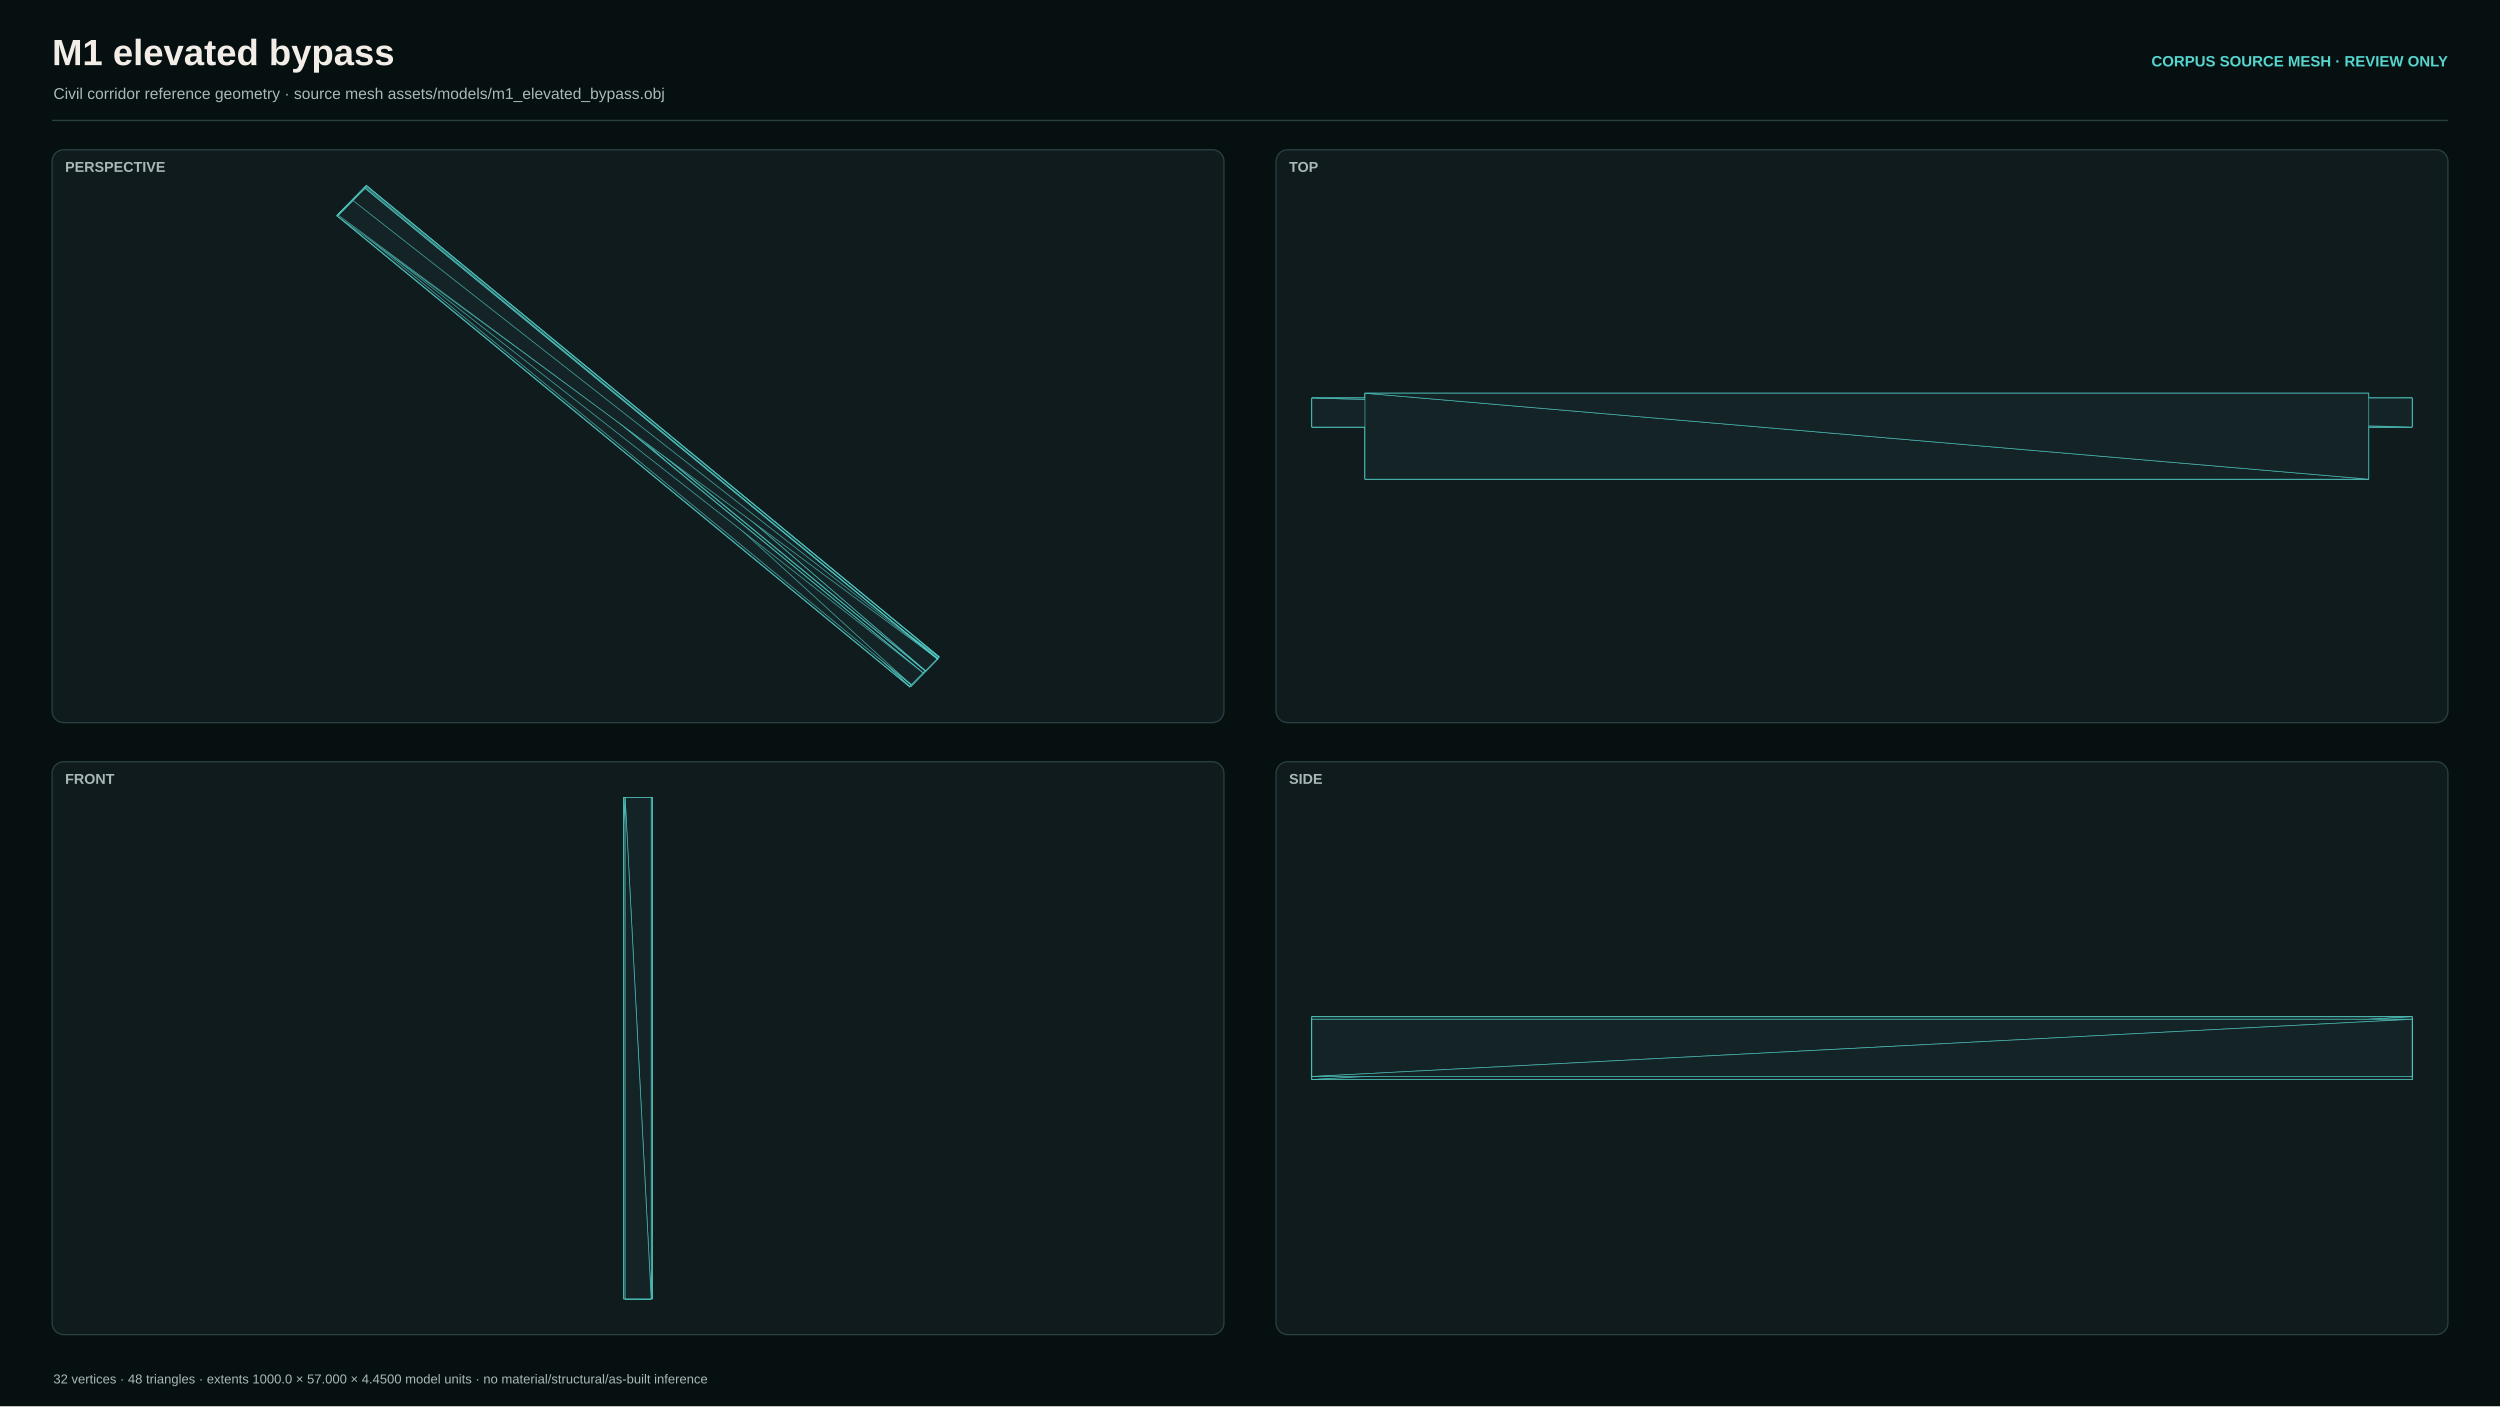
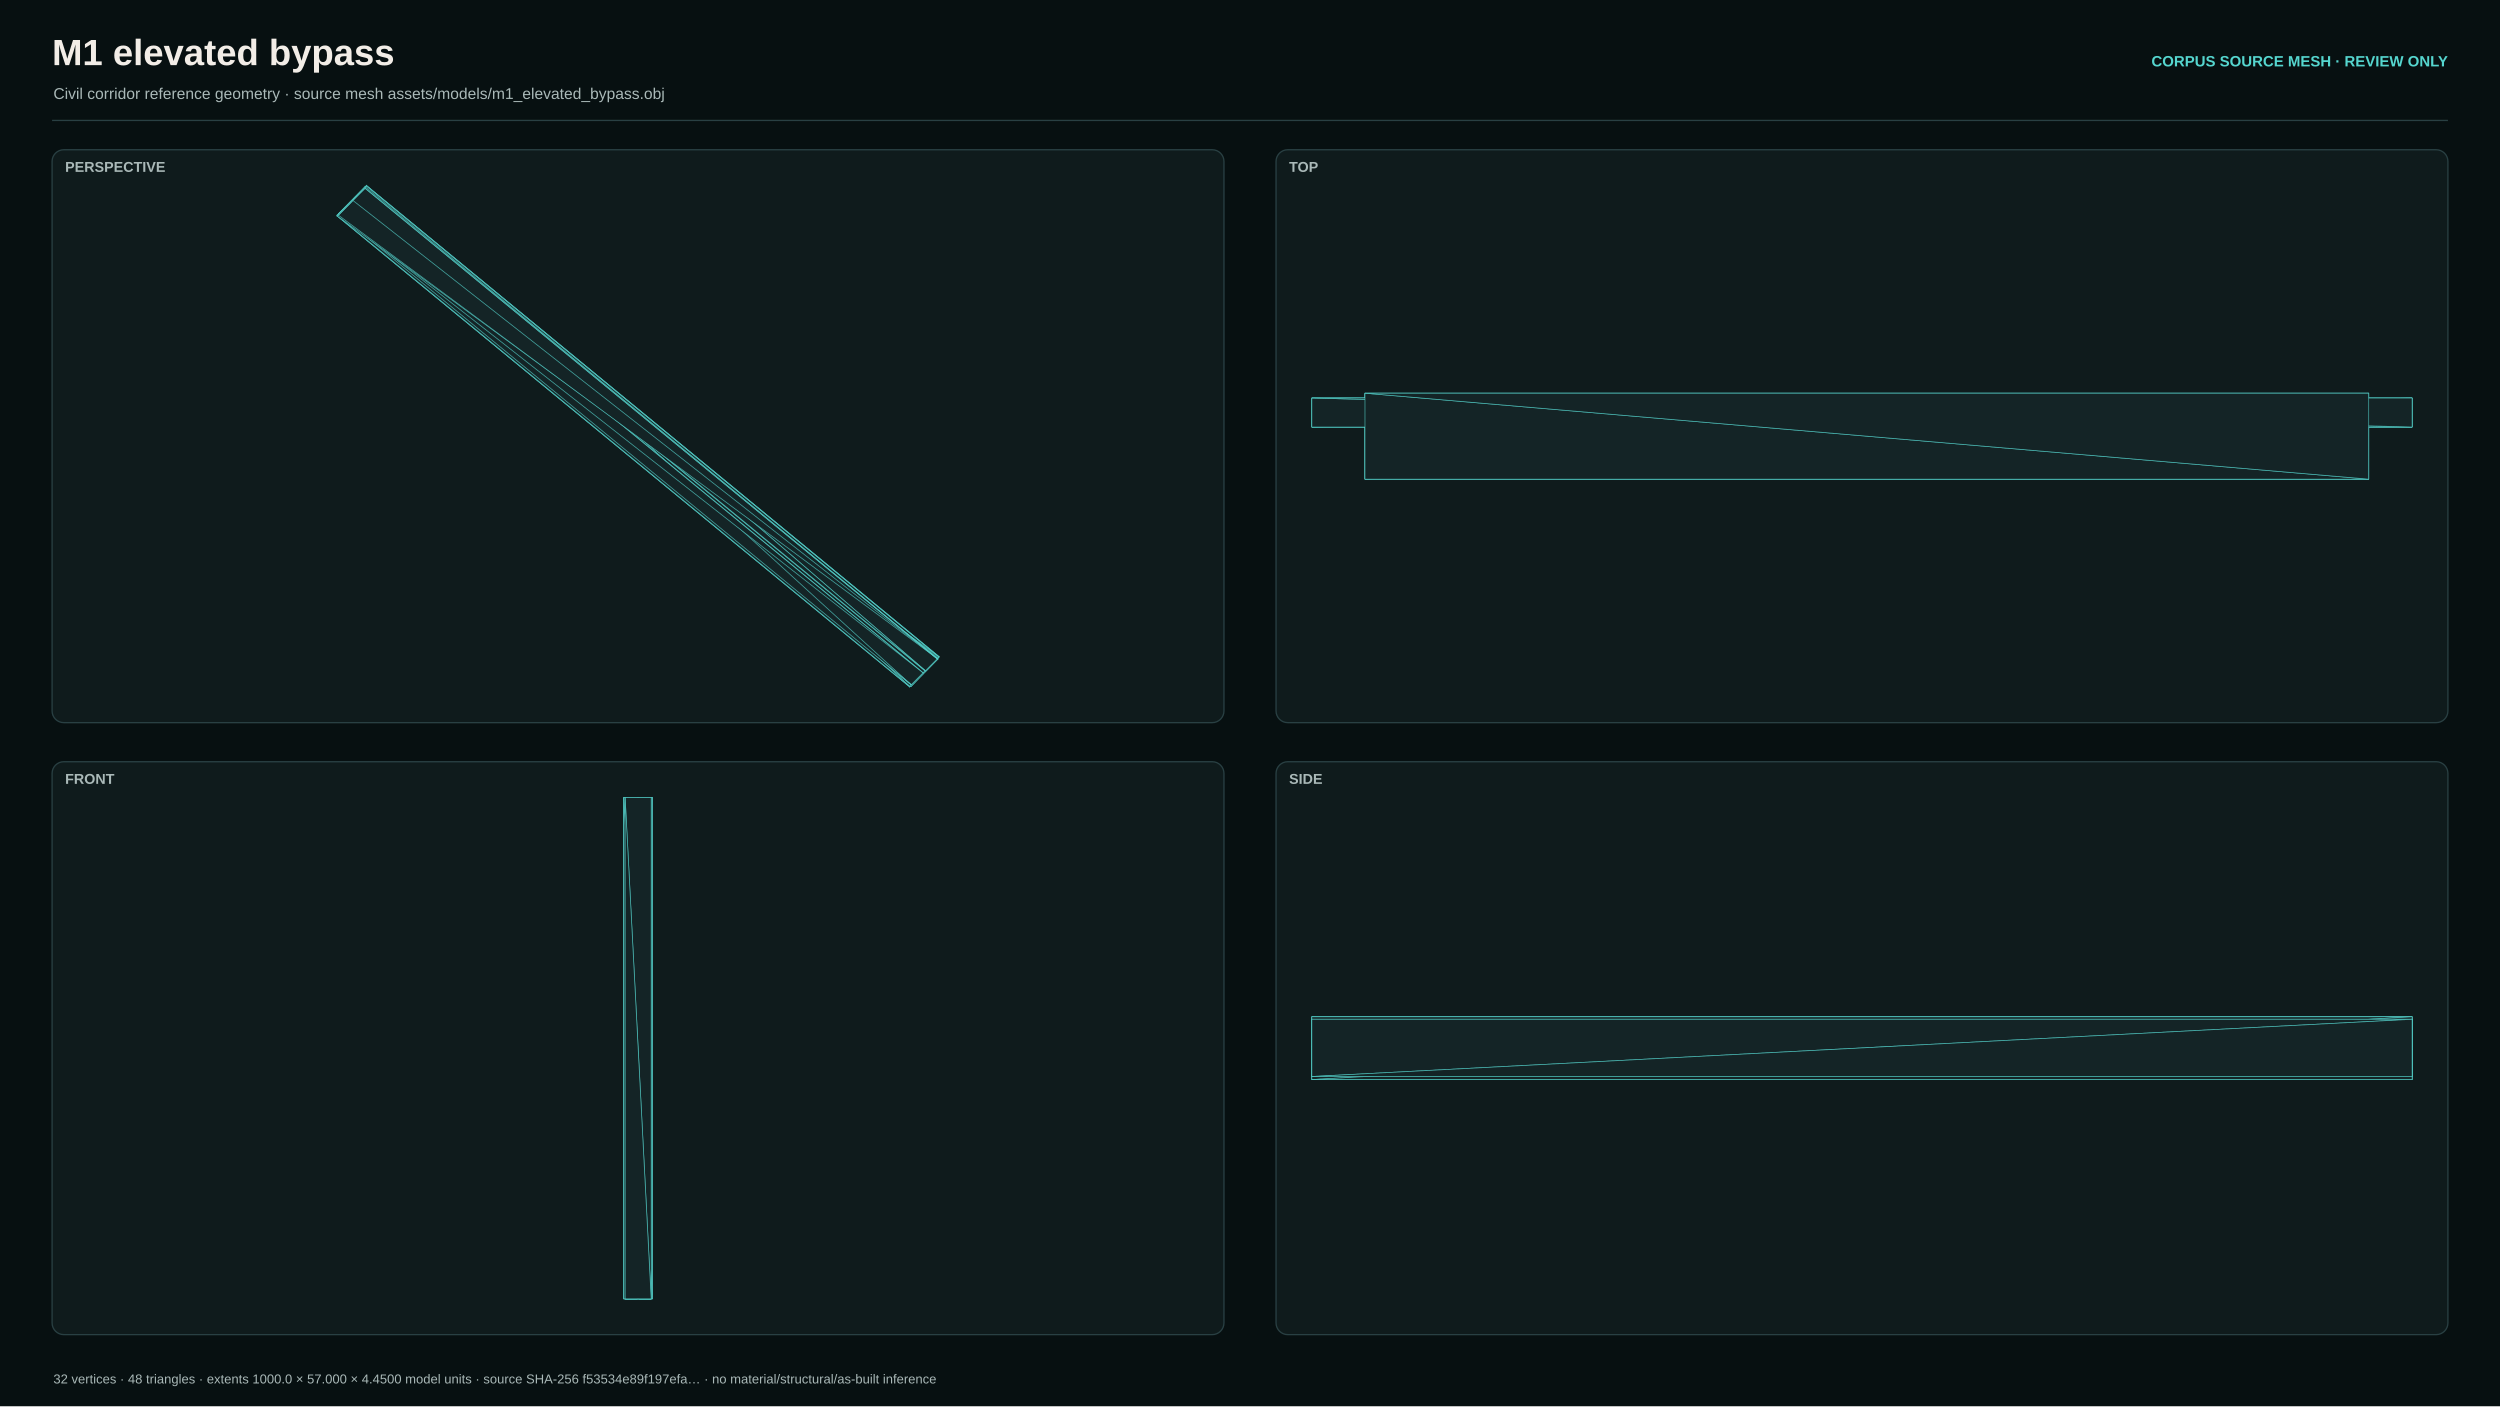
<svg xmlns="http://www.w3.org/2000/svg" width="3840" height="2160" viewBox="0 0 3840 2160">
  <rect width="3840" height="2160" fill="#071011" />
  <text x="80" y="100" fill="#f2ede7" font-family="Segoe UI,Arial" font-size="56" font-weight="700">M1 elevated bypass</text>
  <text x="82" y="152" fill="#aab9b8" font-family="Segoe UI,Arial" font-size="24">Civil corridor reference geometry · source mesh assets/models/m1_elevated_bypass.obj</text>
  <text x="3760" y="102" text-anchor="end" fill="#55d6cf" font-family="Segoe UI,Arial" font-size="23" font-weight="700">CORPUS SOURCE MESH · REVIEW ONLY</text>
  <line x1="80" y1="185" x2="3760" y2="185" stroke="#294043" stroke-width="2" />
  <rect x="80" y="230" width="1800" height="880" rx="18" fill="#0f1b1c" stroke="#294043" stroke-width="2" />
  <text x="100" y="264" fill="#aab9b8" font-family="Segoe UI,Arial" font-size="22" font-weight="700">PERSPECTIVE</text>
  <polygon points="1418.6,1033.1 1400.0,1052.9 1400.0,1051.9" fill="#142426" stroke="#55d6cf" stroke-width="1.15" stroke-opacity=".72" />
  <polygon points="1442.3,1008.5 1397.2,1055.0 1397.2,1054.3" fill="#142426" stroke="#55d6cf" stroke-width="1.15" stroke-opacity=".72" />
  <polygon points="1440.6,1010.2 1399.4,1054.1 1399.4,1051.9" fill="#142426" stroke="#55d6cf" stroke-width="1.15" stroke-opacity=".72" />
  <polygon points="1418.6,1034.0 1400.0,1052.9 1418.6,1033.1" fill="#142426" stroke="#55d6cf" stroke-width="1.15" stroke-opacity=".72" />
  <polygon points="1442.3,1009.2 1397.2,1055.0 1442.3,1008.5" fill="#142426" stroke="#55d6cf" stroke-width="1.15" stroke-opacity=".72" />
  <polygon points="1440.0,1011.4 1421.4,1031.2 1421.4,1030.3" fill="#142426" stroke="#55d6cf" stroke-width="1.15" stroke-opacity=".72" />
  <polygon points="1440.6,1012.3 1399.4,1054.1 1440.6,1010.2" fill="#142426" stroke="#55d6cf" stroke-width="1.15" stroke-opacity=".72" />
  <polygon points="1440.0,1012.3 1421.4,1031.2 1440.0,1011.4" fill="#142426" stroke="#55d6cf" stroke-width="1.15" stroke-opacity=".72" />
  <polygon points="1397.2,1055.0 517.7,331.5 1397.2,1054.3" fill="#142426" stroke="#55d6cf" stroke-width="1.15" stroke-opacity=".72" />
  <polygon points="1400.0,1052.9 520.4,329.4 1400.0,1051.9" fill="#142426" stroke="#55d6cf" stroke-width="1.15" stroke-opacity=".72" />
  <polygon points="1399.4,1054.1 519.8,330.6 1399.4,1051.9" fill="#142426" stroke="#55d6cf" stroke-width="1.15" stroke-opacity=".72" />
  <polygon points="1400.0,1052.9 1418.6,1034.0 520.4,329.4" fill="#142426" stroke="#55d6cf" stroke-width="1.15" stroke-opacity=".72" />
  <polygon points="1418.6,1033.1 1400.0,1051.9 539.0,309.6" fill="#142426" stroke="#55d6cf" stroke-width="1.15" stroke-opacity=".72" />
  <polygon points="1397.2,1055.0 1442.3,1009.2 517.7,331.5" fill="#142426" stroke="#55d6cf" stroke-width="1.15" stroke-opacity=".72" />
  <polygon points="539.0,309.6 1418.6,1034.0 1418.6,1033.1" fill="#142426" stroke="#55d6cf" stroke-width="1.15" stroke-opacity=".72" />
  <polygon points="1399.4,1054.1 1440.6,1012.3 519.8,330.6" fill="#142426" stroke="#55d6cf" stroke-width="1.15" stroke-opacity=".72" />
  <polygon points="1440.6,1010.2 1399.4,1051.9 561.0,286.7" fill="#142426" stroke="#55d6cf" stroke-width="1.15" stroke-opacity=".72" />
  <polygon points="1421.4,1031.2 541.8,307.7 1421.4,1030.3" fill="#142426" stroke="#55d6cf" stroke-width="1.15" stroke-opacity=".72" />
  <polygon points="1442.3,1008.5 1397.2,1054.3 562.8,285.0" fill="#142426" stroke="#55d6cf" stroke-width="1.15" stroke-opacity=".72" />
  <polygon points="1421.4,1031.2 1440.0,1012.3 541.8,307.7" fill="#142426" stroke="#55d6cf" stroke-width="1.15" stroke-opacity=".72" />
  <polygon points="1440.0,1011.4 1421.4,1030.3 560.4,287.9" fill="#142426" stroke="#55d6cf" stroke-width="1.15" stroke-opacity=".72" />
  <polygon points="561.0,286.7 1440.6,1012.3 1440.6,1010.2" fill="#142426" stroke="#55d6cf" stroke-width="1.15" stroke-opacity=".72" />
  <polygon points="562.8,285.0 1442.3,1009.2 1442.3,1008.5" fill="#142426" stroke="#55d6cf" stroke-width="1.15" stroke-opacity=".72" />
  <polygon points="560.4,287.9 1440.0,1012.3 1440.0,1011.4" fill="#142426" stroke="#55d6cf" stroke-width="1.15" stroke-opacity=".72" />
  <polygon points="1397.2,1054.3 517.7,331.5 517.7,330.8" fill="#142426" stroke="#55d6cf" stroke-width="1.15" stroke-opacity=".72" />
  <polygon points="1399.4,1051.9 519.8,330.6 519.8,328.5" fill="#142426" stroke="#55d6cf" stroke-width="1.15" stroke-opacity=".72" />
  <polygon points="1400.0,1051.9 520.4,329.4 520.4,328.5" fill="#142426" stroke="#55d6cf" stroke-width="1.15" stroke-opacity=".72" />
  <polygon points="539.0,309.6 1400.0,1051.9 520.4,328.5" fill="#142426" stroke="#55d6cf" stroke-width="1.15" stroke-opacity=".72" />
  <polygon points="562.8,285.0 1397.2,1054.3 517.7,330.8" fill="#142426" stroke="#55d6cf" stroke-width="1.15" stroke-opacity=".72" />
  <polygon points="561.0,286.7 1399.4,1051.9 519.8,328.5" fill="#142426" stroke="#55d6cf" stroke-width="1.15" stroke-opacity=".72" />
  <polygon points="520.4,329.4 1418.6,1034.0 539.0,310.5" fill="#142426" stroke="#55d6cf" stroke-width="1.15" stroke-opacity=".72" />
  <polygon points="539.0,310.5 1418.6,1034.0 539.0,309.6" fill="#142426" stroke="#55d6cf" stroke-width="1.15" stroke-opacity=".72" />
  <polygon points="1421.4,1030.3 541.8,307.7 541.8,306.8" fill="#142426" stroke="#55d6cf" stroke-width="1.15" stroke-opacity=".72" />
  <polygon points="560.4,287.9 1421.4,1030.3 541.8,306.8" fill="#142426" stroke="#55d6cf" stroke-width="1.15" stroke-opacity=".72" />
  <polygon points="517.7,331.5 1442.3,1009.2 562.8,285.7" fill="#142426" stroke="#55d6cf" stroke-width="1.15" stroke-opacity=".72" />
  <polygon points="519.8,330.6 1440.6,1012.3 561.0,288.8" fill="#142426" stroke="#55d6cf" stroke-width="1.15" stroke-opacity=".72" />
  <polygon points="541.8,307.7 1440.0,1012.3 560.4,288.9" fill="#142426" stroke="#55d6cf" stroke-width="1.15" stroke-opacity=".72" />
  <polygon points="562.8,285.7 1442.3,1009.2 562.8,285.0" fill="#142426" stroke="#55d6cf" stroke-width="1.15" stroke-opacity=".72" />
  <polygon points="560.4,288.9 1440.0,1012.3 560.4,287.9" fill="#142426" stroke="#55d6cf" stroke-width="1.15" stroke-opacity=".72" />
  <polygon points="561.0,288.8 1440.6,1012.3 561.0,286.7" fill="#142426" stroke="#55d6cf" stroke-width="1.15" stroke-opacity=".72" />
  <polygon points="520.4,329.4 539.0,310.5 520.4,328.5" fill="#142426" stroke="#55d6cf" stroke-width="1.15" stroke-opacity=".72" />
  <polygon points="517.7,331.5 562.8,285.7 517.7,330.8" fill="#142426" stroke="#55d6cf" stroke-width="1.15" stroke-opacity=".72" />
  <polygon points="520.4,328.5 539.0,310.5 539.0,309.6" fill="#142426" stroke="#55d6cf" stroke-width="1.15" stroke-opacity=".72" />
  <polygon points="519.8,330.6 561.0,288.8 519.8,328.5" fill="#142426" stroke="#55d6cf" stroke-width="1.15" stroke-opacity=".72" />
  <polygon points="517.7,330.8 562.8,285.7 562.8,285.0" fill="#142426" stroke="#55d6cf" stroke-width="1.15" stroke-opacity=".72" />
  <polygon points="519.8,328.5 561.0,288.8 561.0,286.7" fill="#142426" stroke="#55d6cf" stroke-width="1.15" stroke-opacity=".72" />
  <polygon points="541.8,307.7 560.4,288.9 541.8,306.8" fill="#142426" stroke="#55d6cf" stroke-width="1.15" stroke-opacity=".72" />
  <polygon points="541.8,306.8 560.4,288.9 560.4,287.9" fill="#142426" stroke="#55d6cf" stroke-width="1.15" stroke-opacity=".72" />
  <rect x="1960" y="230" width="1800" height="880" rx="18" fill="#0f1b1c" stroke="#294043" stroke-width="2" />
  <text x="1980" y="264" fill="#aab9b8" font-family="Segoe UI,Arial" font-size="22" font-weight="700">TOP</text>
  <polygon points="2815.6,641.1 2118.8,700.4 2118.8,641.1" fill="#142426" stroke="#55d6cf" stroke-width="1.15" stroke-opacity=".72" />
  <polygon points="2815.6,700.4 2118.8,700.4 2815.6,641.1" fill="#142426" stroke="#55d6cf" stroke-width="1.15" stroke-opacity=".72" />
  <polygon points="3616.1,641.1 2919.3,700.4 2919.3,641.1" fill="#142426" stroke="#55d6cf" stroke-width="1.15" stroke-opacity=".72" />
  <polygon points="3616.1,700.4 2919.3,700.4 3616.1,641.1" fill="#142426" stroke="#55d6cf" stroke-width="1.15" stroke-opacity=".72" />
  <polygon points="3705.0,611.4 2015.0,655.9 2015.0,611.4" fill="#142426" stroke="#55d6cf" stroke-width="1.15" stroke-opacity=".72" />
  <polygon points="3705.0,655.9 2015.0,655.9 3705.0,611.4" fill="#142426" stroke="#55d6cf" stroke-width="1.15" stroke-opacity=".72" />
  <polygon points="3638.3,604.0 2096.6,736.0 2096.6,604.0" fill="#142426" stroke="#55d6cf" stroke-width="1.15" stroke-opacity=".72" />
  <polygon points="3638.3,736.0 2096.6,736.0 3638.3,604.0" fill="#142426" stroke="#55d6cf" stroke-width="1.15" stroke-opacity=".72" />
  <polygon points="2118.8,700.4 2118.8,700.4 2118.8,641.1" fill="#142426" stroke="#55d6cf" stroke-width="1.15" stroke-opacity=".72" />
  <polygon points="2118.8,700.4 2815.6,700.4 2118.8,700.4" fill="#142426" stroke="#55d6cf" stroke-width="1.15" stroke-opacity=".72" />
  <polygon points="2815.6,641.1 2118.8,641.1 2815.6,641.1" fill="#142426" stroke="#55d6cf" stroke-width="1.15" stroke-opacity=".72" />
  <polygon points="2815.6,641.1 2815.6,700.4 2815.6,641.1" fill="#142426" stroke="#55d6cf" stroke-width="1.15" stroke-opacity=".72" />
  <polygon points="2919.3,700.4 2919.3,700.4 2919.3,641.1" fill="#142426" stroke="#55d6cf" stroke-width="1.15" stroke-opacity=".72" />
  <polygon points="2919.3,700.4 3616.1,700.4 2919.3,700.4" fill="#142426" stroke="#55d6cf" stroke-width="1.15" stroke-opacity=".72" />
  <polygon points="3616.1,641.1 2919.3,641.1 3616.1,641.1" fill="#142426" stroke="#55d6cf" stroke-width="1.15" stroke-opacity=".72" />
  <polygon points="3616.1,641.1 3616.1,700.4 3616.1,641.1" fill="#142426" stroke="#55d6cf" stroke-width="1.15" stroke-opacity=".72" />
  <polygon points="2015.0,655.9 2015.0,655.9 2015.0,611.4" fill="#142426" stroke="#55d6cf" stroke-width="1.15" stroke-opacity=".72" />
  <polygon points="2015.0,655.9 3705.0,655.9 2015.0,655.9" fill="#142426" stroke="#55d6cf" stroke-width="1.15" stroke-opacity=".72" />
  <polygon points="3705.0,611.4 2015.0,611.4 3705.0,611.4" fill="#142426" stroke="#55d6cf" stroke-width="1.15" stroke-opacity=".72" />
  <polygon points="3705.0,611.4 3705.0,655.9 3705.0,611.4" fill="#142426" stroke="#55d6cf" stroke-width="1.15" stroke-opacity=".72" />
  <polygon points="2096.6,736.0 2096.6,736.0 2096.6,604.0" fill="#142426" stroke="#55d6cf" stroke-width="1.15" stroke-opacity=".72" />
  <polygon points="2096.6,736.0 3638.3,736.0 2096.6,736.0" fill="#142426" stroke="#55d6cf" stroke-width="1.15" stroke-opacity=".72" />
  <polygon points="3638.3,604.0 2096.6,604.0 3638.3,604.0" fill="#142426" stroke="#55d6cf" stroke-width="1.15" stroke-opacity=".72" />
  <polygon points="3638.3,604.0 3638.3,736.0 3638.3,604.0" fill="#142426" stroke="#55d6cf" stroke-width="1.15" stroke-opacity=".72" />
  <polygon points="2118.8,641.1 2118.8,700.4 2118.8,641.1" fill="#142426" stroke="#55d6cf" stroke-width="1.15" stroke-opacity=".72" />
  <polygon points="2815.6,641.1 2118.8,641.1 2118.8,641.1" fill="#142426" stroke="#55d6cf" stroke-width="1.15" stroke-opacity=".72" />
  <polygon points="2118.8,700.4 2815.6,700.4 2815.6,700.4" fill="#142426" stroke="#55d6cf" stroke-width="1.15" stroke-opacity=".72" />
  <polygon points="2815.6,700.4 2815.6,700.4 2815.6,641.1" fill="#142426" stroke="#55d6cf" stroke-width="1.15" stroke-opacity=".72" />
  <polygon points="2919.3,641.1 2919.3,700.4 2919.3,641.1" fill="#142426" stroke="#55d6cf" stroke-width="1.15" stroke-opacity=".72" />
  <polygon points="3616.1,641.1 2919.3,641.1 2919.3,641.1" fill="#142426" stroke="#55d6cf" stroke-width="1.15" stroke-opacity=".72" />
  <polygon points="2919.3,700.4 3616.1,700.4 3616.1,700.4" fill="#142426" stroke="#55d6cf" stroke-width="1.15" stroke-opacity=".72" />
  <polygon points="3616.1,700.4 3616.1,700.4 3616.1,641.1" fill="#142426" stroke="#55d6cf" stroke-width="1.15" stroke-opacity=".72" />
  <polygon points="2015.0,611.4 2015.0,655.9 2015.0,611.4" fill="#142426" stroke="#55d6cf" stroke-width="1.15" stroke-opacity=".72" />
  <polygon points="3705.0,611.4 2015.0,611.4 2015.0,611.4" fill="#142426" stroke="#55d6cf" stroke-width="1.15" stroke-opacity=".72" />
  <polygon points="2015.0,655.9 3705.0,655.9 3705.0,655.9" fill="#142426" stroke="#55d6cf" stroke-width="1.15" stroke-opacity=".72" />
  <polygon points="3705.0,655.9 3705.0,655.9 3705.0,611.4" fill="#142426" stroke="#55d6cf" stroke-width="1.15" stroke-opacity=".72" />
  <polygon points="2096.6,604.0 2096.6,736.0 2096.6,604.0" fill="#142426" stroke="#55d6cf" stroke-width="1.15" stroke-opacity=".72" />
  <polygon points="3638.3,604.0 2096.6,604.0 2096.6,604.0" fill="#142426" stroke="#55d6cf" stroke-width="1.15" stroke-opacity=".72" />
  <polygon points="2096.6,736.0 3638.3,736.0 3638.3,736.0" fill="#142426" stroke="#55d6cf" stroke-width="1.15" stroke-opacity=".72" />
  <polygon points="3638.3,736.0 3638.3,736.0 3638.3,604.0" fill="#142426" stroke="#55d6cf" stroke-width="1.15" stroke-opacity=".72" />
  <polygon points="2118.8,700.4 2815.6,700.4 2118.8,641.1" fill="#142426" stroke="#55d6cf" stroke-width="1.15" stroke-opacity=".72" />
  <polygon points="2118.8,641.1 2815.6,700.4 2815.6,641.1" fill="#142426" stroke="#55d6cf" stroke-width="1.15" stroke-opacity=".72" />
  <polygon points="2919.3,700.4 3616.1,700.4 2919.3,641.1" fill="#142426" stroke="#55d6cf" stroke-width="1.15" stroke-opacity=".72" />
  <polygon points="2919.3,641.1 3616.1,700.4 3616.1,641.1" fill="#142426" stroke="#55d6cf" stroke-width="1.15" stroke-opacity=".72" />
  <polygon points="2015.0,655.9 3705.0,655.9 2015.0,611.4" fill="#142426" stroke="#55d6cf" stroke-width="1.15" stroke-opacity=".72" />
  <polygon points="2015.0,611.4 3705.0,655.9 3705.0,611.4" fill="#142426" stroke="#55d6cf" stroke-width="1.15" stroke-opacity=".72" />
  <polygon points="2096.6,736.0 3638.3,736.0 2096.6,604.0" fill="#142426" stroke="#55d6cf" stroke-width="1.15" stroke-opacity=".72" />
  <polygon points="2096.6,604.0 3638.3,736.0 3638.3,604.0" fill="#142426" stroke="#55d6cf" stroke-width="1.15" stroke-opacity=".72" />
  <rect x="80" y="1170" width="1800" height="880" rx="18" fill="#0f1b1c" stroke="#294043" stroke-width="2" />
  <text x="100" y="1204" fill="#aab9b8" font-family="Segoe UI,Arial" font-size="22" font-weight="700">FRONT</text>
  <polygon points="1000.2,1225.0 960.2,1995.0 960.2,1225.0" fill="#142426" stroke="#55d6cf" stroke-width="1.15" stroke-opacity=".72" />
  <polygon points="1000.2,1995.0 960.2,1995.0 1000.2,1225.0" fill="#142426" stroke="#55d6cf" stroke-width="1.15" stroke-opacity=".72" />
  <polygon points="1001.9,1225.0 958.1,1995.0 958.1,1225.0" fill="#142426" stroke="#55d6cf" stroke-width="1.15" stroke-opacity=".72" />
  <polygon points="1001.9,1995.0 958.1,1995.0 1001.9,1225.0" fill="#142426" stroke="#55d6cf" stroke-width="1.15" stroke-opacity=".72" />
  <polygon points="958.1,1995.0 958.1,1225.0 958.1,1225.0" fill="#142426" stroke="#55d6cf" stroke-width="1.15" stroke-opacity=".72" />
  <polygon points="958.1,1225.0 1001.9,1225.0 1001.9,1225.0" fill="#142426" stroke="#55d6cf" stroke-width="1.15" stroke-opacity=".72" />
  <polygon points="1001.9,1225.0 1001.9,1995.0 1001.9,1995.0" fill="#142426" stroke="#55d6cf" stroke-width="1.15" stroke-opacity=".72" />
  <polygon points="1001.9,1995.0 958.1,1995.0 958.1,1995.0" fill="#142426" stroke="#55d6cf" stroke-width="1.15" stroke-opacity=".72" />
  <polygon points="978.8,1225.0 960.8,1995.0 960.8,1225.0" fill="#142426" stroke="#55d6cf" stroke-width="1.15" stroke-opacity=".72" />
  <polygon points="978.8,1995.0 960.8,1995.0 978.8,1225.0" fill="#142426" stroke="#55d6cf" stroke-width="1.15" stroke-opacity=".72" />
  <polygon points="999.6,1225.0 981.5,1995.0 981.5,1225.0" fill="#142426" stroke="#55d6cf" stroke-width="1.15" stroke-opacity=".72" />
  <polygon points="999.6,1995.0 981.5,1995.0 999.6,1225.0" fill="#142426" stroke="#55d6cf" stroke-width="1.15" stroke-opacity=".72" />
  <polygon points="958.1,1225.0 1001.9,1225.0 958.1,1225.0" fill="#142426" stroke="#55d6cf" stroke-width="1.15" stroke-opacity=".72" />
  <polygon points="958.1,1995.0 958.1,1225.0 958.1,1995.0" fill="#142426" stroke="#55d6cf" stroke-width="1.15" stroke-opacity=".72" />
  <polygon points="1001.9,1225.0 1001.9,1995.0 1001.9,1225.0" fill="#142426" stroke="#55d6cf" stroke-width="1.15" stroke-opacity=".72" />
  <polygon points="1001.9,1995.0 958.1,1995.0 1001.9,1995.0" fill="#142426" stroke="#55d6cf" stroke-width="1.15" stroke-opacity=".72" />
  <polygon points="960.2,1995.0 960.2,1225.0 960.2,1225.0" fill="#142426" stroke="#55d6cf" stroke-width="1.15" stroke-opacity=".72" />
  <polygon points="960.2,1225.0 1000.2,1225.0 1000.2,1225.0" fill="#142426" stroke="#55d6cf" stroke-width="1.15" stroke-opacity=".72" />
  <polygon points="1000.2,1225.0 1000.2,1995.0 1000.2,1995.0" fill="#142426" stroke="#55d6cf" stroke-width="1.15" stroke-opacity=".72" />
  <polygon points="1000.2,1995.0 960.2,1995.0 960.2,1995.0" fill="#142426" stroke="#55d6cf" stroke-width="1.15" stroke-opacity=".72" />
  <polygon points="958.1,1225.0 1001.9,1995.0 1001.9,1225.0" fill="#142426" stroke="#55d6cf" stroke-width="1.15" stroke-opacity=".72" />
  <polygon points="958.1,1995.0 1001.9,1995.0 958.1,1225.0" fill="#142426" stroke="#55d6cf" stroke-width="1.15" stroke-opacity=".72" />
  <polygon points="960.8,1995.0 960.8,1225.0 960.8,1225.0" fill="#142426" stroke="#55d6cf" stroke-width="1.15" stroke-opacity=".72" />
  <polygon points="960.8,1225.0 978.8,1225.0 978.8,1225.0" fill="#142426" stroke="#55d6cf" stroke-width="1.15" stroke-opacity=".72" />
  <polygon points="978.8,1225.0 978.8,1995.0 978.8,1995.0" fill="#142426" stroke="#55d6cf" stroke-width="1.15" stroke-opacity=".72" />
  <polygon points="978.8,1995.0 960.8,1995.0 960.8,1995.0" fill="#142426" stroke="#55d6cf" stroke-width="1.15" stroke-opacity=".72" />
  <polygon points="981.5,1995.0 981.5,1225.0 981.5,1225.0" fill="#142426" stroke="#55d6cf" stroke-width="1.15" stroke-opacity=".72" />
  <polygon points="981.5,1225.0 999.6,1225.0 999.6,1225.0" fill="#142426" stroke="#55d6cf" stroke-width="1.15" stroke-opacity=".72" />
  <polygon points="999.6,1225.0 999.6,1995.0 999.6,1995.0" fill="#142426" stroke="#55d6cf" stroke-width="1.15" stroke-opacity=".72" />
  <polygon points="999.6,1995.0 981.5,1995.0 981.5,1995.0" fill="#142426" stroke="#55d6cf" stroke-width="1.15" stroke-opacity=".72" />
  <polygon points="960.8,1225.0 978.8,1225.0 960.8,1225.0" fill="#142426" stroke="#55d6cf" stroke-width="1.15" stroke-opacity=".72" />
  <polygon points="960.8,1995.0 960.8,1225.0 960.8,1995.0" fill="#142426" stroke="#55d6cf" stroke-width="1.15" stroke-opacity=".72" />
  <polygon points="978.8,1225.0 978.8,1995.0 978.8,1225.0" fill="#142426" stroke="#55d6cf" stroke-width="1.15" stroke-opacity=".72" />
  <polygon points="978.8,1995.0 960.8,1995.0 978.8,1995.0" fill="#142426" stroke="#55d6cf" stroke-width="1.15" stroke-opacity=".72" />
  <polygon points="981.5,1225.0 999.6,1225.0 981.5,1225.0" fill="#142426" stroke="#55d6cf" stroke-width="1.15" stroke-opacity=".72" />
  <polygon points="981.5,1995.0 981.5,1225.0 981.5,1995.0" fill="#142426" stroke="#55d6cf" stroke-width="1.15" stroke-opacity=".72" />
  <polygon points="999.6,1225.0 999.6,1995.0 999.6,1225.0" fill="#142426" stroke="#55d6cf" stroke-width="1.15" stroke-opacity=".72" />
  <polygon points="999.6,1995.0 981.5,1995.0 999.6,1995.0" fill="#142426" stroke="#55d6cf" stroke-width="1.15" stroke-opacity=".72" />
  <polygon points="960.2,1225.0 1000.2,1225.0 960.2,1225.0" fill="#142426" stroke="#55d6cf" stroke-width="1.15" stroke-opacity=".72" />
  <polygon points="960.2,1995.0 960.2,1225.0 960.2,1995.0" fill="#142426" stroke="#55d6cf" stroke-width="1.15" stroke-opacity=".72" />
  <polygon points="1000.2,1225.0 1000.2,1995.0 1000.2,1225.0" fill="#142426" stroke="#55d6cf" stroke-width="1.15" stroke-opacity=".72" />
  <polygon points="1000.2,1995.0 960.2,1995.0 1000.2,1995.0" fill="#142426" stroke="#55d6cf" stroke-width="1.15" stroke-opacity=".72" />
  <polygon points="960.8,1225.0 978.8,1995.0 978.8,1225.0" fill="#142426" stroke="#55d6cf" stroke-width="1.15" stroke-opacity=".72" />
  <polygon points="960.8,1995.0 978.8,1995.0 960.8,1225.0" fill="#142426" stroke="#55d6cf" stroke-width="1.15" stroke-opacity=".72" />
  <polygon points="981.5,1225.0 999.6,1995.0 999.6,1225.0" fill="#142426" stroke="#55d6cf" stroke-width="1.15" stroke-opacity=".72" />
  <polygon points="981.5,1995.0 999.6,1995.0 981.5,1225.0" fill="#142426" stroke="#55d6cf" stroke-width="1.15" stroke-opacity=".72" />
  <polygon points="960.2,1225.0 1000.2,1995.0 1000.2,1225.0" fill="#142426" stroke="#55d6cf" stroke-width="1.15" stroke-opacity=".72" />
  <polygon points="960.2,1995.0 1000.2,1995.0 960.2,1225.0" fill="#142426" stroke="#55d6cf" stroke-width="1.15" stroke-opacity=".72" />
  <rect x="1960" y="1170" width="1800" height="880" rx="18" fill="#0f1b1c" stroke="#294043" stroke-width="2" />
  <text x="1980" y="1204" fill="#aab9b8" font-family="Segoe UI,Arial" font-size="22" font-weight="700">SIDE</text>
  <polygon points="2015.0,1565.6 3705.0,1653.5 2015.0,1653.5" fill="#142426" stroke="#55d6cf" stroke-width="1.15" stroke-opacity=".72" />
  <polygon points="3705.0,1565.6 3705.0,1653.5 2015.0,1565.6" fill="#142426" stroke="#55d6cf" stroke-width="1.15" stroke-opacity=".72" />
  <polygon points="2015.0,1561.8 3705.0,1658.2 2015.0,1658.2" fill="#142426" stroke="#55d6cf" stroke-width="1.15" stroke-opacity=".72" />
  <polygon points="3705.0,1561.8 3705.0,1658.2 2015.0,1561.8" fill="#142426" stroke="#55d6cf" stroke-width="1.15" stroke-opacity=".72" />
  <polygon points="3705.0,1658.2 2015.0,1658.2 2015.0,1658.2" fill="#142426" stroke="#55d6cf" stroke-width="1.15" stroke-opacity=".72" />
  <polygon points="2015.0,1658.2 2015.0,1561.8 2015.0,1561.8" fill="#142426" stroke="#55d6cf" stroke-width="1.15" stroke-opacity=".72" />
  <polygon points="2015.0,1561.8 3705.0,1561.8 3705.0,1561.8" fill="#142426" stroke="#55d6cf" stroke-width="1.15" stroke-opacity=".72" />
  <polygon points="3705.0,1561.8 3705.0,1658.2 3705.0,1658.2" fill="#142426" stroke="#55d6cf" stroke-width="1.15" stroke-opacity=".72" />
  <polygon points="2015.0,1612.5 3705.0,1652.2 2015.0,1652.2" fill="#142426" stroke="#55d6cf" stroke-width="1.15" stroke-opacity=".72" />
  <polygon points="3705.0,1612.5 3705.0,1652.2 2015.0,1612.5" fill="#142426" stroke="#55d6cf" stroke-width="1.15" stroke-opacity=".72" />
  <polygon points="2015.0,1566.9 3705.0,1606.6 2015.0,1606.6" fill="#142426" stroke="#55d6cf" stroke-width="1.15" stroke-opacity=".72" />
  <polygon points="3705.0,1566.9 3705.0,1606.6 2015.0,1566.9" fill="#142426" stroke="#55d6cf" stroke-width="1.15" stroke-opacity=".72" />
  <polygon points="2015.0,1658.2 2015.0,1561.8 2015.0,1658.2" fill="#142426" stroke="#55d6cf" stroke-width="1.15" stroke-opacity=".72" />
  <polygon points="3705.0,1658.2 2015.0,1658.2 3705.0,1658.2" fill="#142426" stroke="#55d6cf" stroke-width="1.15" stroke-opacity=".72" />
  <polygon points="2015.0,1561.8 3705.0,1561.8 2015.0,1561.8" fill="#142426" stroke="#55d6cf" stroke-width="1.15" stroke-opacity=".72" />
  <polygon points="3705.0,1561.8 3705.0,1658.2 3705.0,1561.8" fill="#142426" stroke="#55d6cf" stroke-width="1.15" stroke-opacity=".72" />
  <polygon points="3705.0,1653.5 2015.0,1653.5 2015.0,1653.5" fill="#142426" stroke="#55d6cf" stroke-width="1.15" stroke-opacity=".72" />
  <polygon points="2015.0,1653.5 2015.0,1565.6 2015.0,1565.6" fill="#142426" stroke="#55d6cf" stroke-width="1.15" stroke-opacity=".72" />
  <polygon points="2015.0,1565.6 3705.0,1565.6 3705.0,1565.6" fill="#142426" stroke="#55d6cf" stroke-width="1.15" stroke-opacity=".72" />
  <polygon points="3705.0,1565.6 3705.0,1653.5 3705.0,1653.5" fill="#142426" stroke="#55d6cf" stroke-width="1.15" stroke-opacity=".72" />
  <polygon points="2015.0,1658.2 3705.0,1561.8 2015.0,1561.8" fill="#142426" stroke="#55d6cf" stroke-width="1.15" stroke-opacity=".72" />
  <polygon points="3705.0,1658.2 3705.0,1561.8 2015.0,1658.2" fill="#142426" stroke="#55d6cf" stroke-width="1.15" stroke-opacity=".72" />
  <polygon points="3705.0,1652.2 2015.0,1652.2 2015.0,1652.2" fill="#142426" stroke="#55d6cf" stroke-width="1.15" stroke-opacity=".72" />
  <polygon points="2015.0,1652.2 2015.0,1612.5 2015.0,1612.5" fill="#142426" stroke="#55d6cf" stroke-width="1.15" stroke-opacity=".72" />
  <polygon points="2015.0,1612.5 3705.0,1612.5 3705.0,1612.5" fill="#142426" stroke="#55d6cf" stroke-width="1.15" stroke-opacity=".72" />
  <polygon points="3705.0,1612.5 3705.0,1652.2 3705.0,1652.2" fill="#142426" stroke="#55d6cf" stroke-width="1.15" stroke-opacity=".72" />
  <polygon points="3705.0,1606.6 2015.0,1606.6 2015.0,1606.6" fill="#142426" stroke="#55d6cf" stroke-width="1.15" stroke-opacity=".72" />
  <polygon points="2015.0,1606.6 2015.0,1566.9 2015.0,1566.9" fill="#142426" stroke="#55d6cf" stroke-width="1.15" stroke-opacity=".72" />
  <polygon points="2015.0,1566.9 3705.0,1566.9 3705.0,1566.9" fill="#142426" stroke="#55d6cf" stroke-width="1.15" stroke-opacity=".72" />
  <polygon points="3705.0,1566.9 3705.0,1606.6 3705.0,1606.6" fill="#142426" stroke="#55d6cf" stroke-width="1.15" stroke-opacity=".72" />
  <polygon points="2015.0,1652.2 2015.0,1612.5 2015.0,1652.2" fill="#142426" stroke="#55d6cf" stroke-width="1.15" stroke-opacity=".72" />
  <polygon points="3705.0,1652.2 2015.0,1652.2 3705.0,1652.2" fill="#142426" stroke="#55d6cf" stroke-width="1.15" stroke-opacity=".72" />
  <polygon points="2015.0,1612.5 3705.0,1612.5 2015.0,1612.5" fill="#142426" stroke="#55d6cf" stroke-width="1.15" stroke-opacity=".72" />
  <polygon points="3705.0,1612.5 3705.0,1652.2 3705.0,1612.5" fill="#142426" stroke="#55d6cf" stroke-width="1.15" stroke-opacity=".72" />
  <polygon points="2015.0,1606.6 2015.0,1566.9 2015.0,1606.6" fill="#142426" stroke="#55d6cf" stroke-width="1.15" stroke-opacity=".72" />
  <polygon points="3705.0,1606.6 2015.0,1606.6 3705.0,1606.6" fill="#142426" stroke="#55d6cf" stroke-width="1.15" stroke-opacity=".72" />
  <polygon points="2015.0,1566.9 3705.0,1566.9 2015.0,1566.9" fill="#142426" stroke="#55d6cf" stroke-width="1.15" stroke-opacity=".72" />
  <polygon points="3705.0,1566.9 3705.0,1606.6 3705.0,1566.9" fill="#142426" stroke="#55d6cf" stroke-width="1.15" stroke-opacity=".72" />
  <polygon points="2015.0,1653.5 2015.0,1565.6 2015.0,1653.5" fill="#142426" stroke="#55d6cf" stroke-width="1.15" stroke-opacity=".72" />
  <polygon points="3705.0,1653.5 2015.0,1653.5 3705.0,1653.5" fill="#142426" stroke="#55d6cf" stroke-width="1.15" stroke-opacity=".72" />
  <polygon points="2015.0,1565.6 3705.0,1565.6 2015.0,1565.6" fill="#142426" stroke="#55d6cf" stroke-width="1.15" stroke-opacity=".72" />
  <polygon points="3705.0,1565.6 3705.0,1653.5 3705.0,1565.6" fill="#142426" stroke="#55d6cf" stroke-width="1.15" stroke-opacity=".72" />
  <polygon points="2015.0,1652.2 3705.0,1612.5 2015.0,1612.5" fill="#142426" stroke="#55d6cf" stroke-width="1.15" stroke-opacity=".72" />
  <polygon points="3705.0,1652.2 3705.0,1612.5 2015.0,1652.2" fill="#142426" stroke="#55d6cf" stroke-width="1.15" stroke-opacity=".72" />
  <polygon points="2015.0,1606.6 3705.0,1566.9 2015.0,1566.9" fill="#142426" stroke="#55d6cf" stroke-width="1.15" stroke-opacity=".72" />
  <polygon points="3705.0,1606.6 3705.0,1566.9 2015.0,1606.6" fill="#142426" stroke="#55d6cf" stroke-width="1.15" stroke-opacity=".72" />
  <polygon points="2015.0,1653.5 3705.0,1565.6 2015.0,1565.6" fill="#142426" stroke="#55d6cf" stroke-width="1.15" stroke-opacity=".72" />
  <polygon points="3705.0,1653.5 3705.0,1565.6 2015.0,1653.5" fill="#142426" stroke="#55d6cf" stroke-width="1.15" stroke-opacity=".72" />
-   <text x="82" y="2125" fill="#aab9b8" font-family="Segoe UI,Arial" font-size="20">32 vertices · 48 triangles · extents 1000.0 × 57.000 × 4.4500 model units · no material/structural/as-built inference</text>
+   <text x="82" y="2125" fill="#aab9b8" font-family="Segoe UI,Arial" font-size="20">32 vertices · 48 triangles · extents 1000.0 × 57.000 × 4.4500 model units · source SHA-256 f53534e89f197efa… · no material/structural/as-built inference</text>
</svg>
